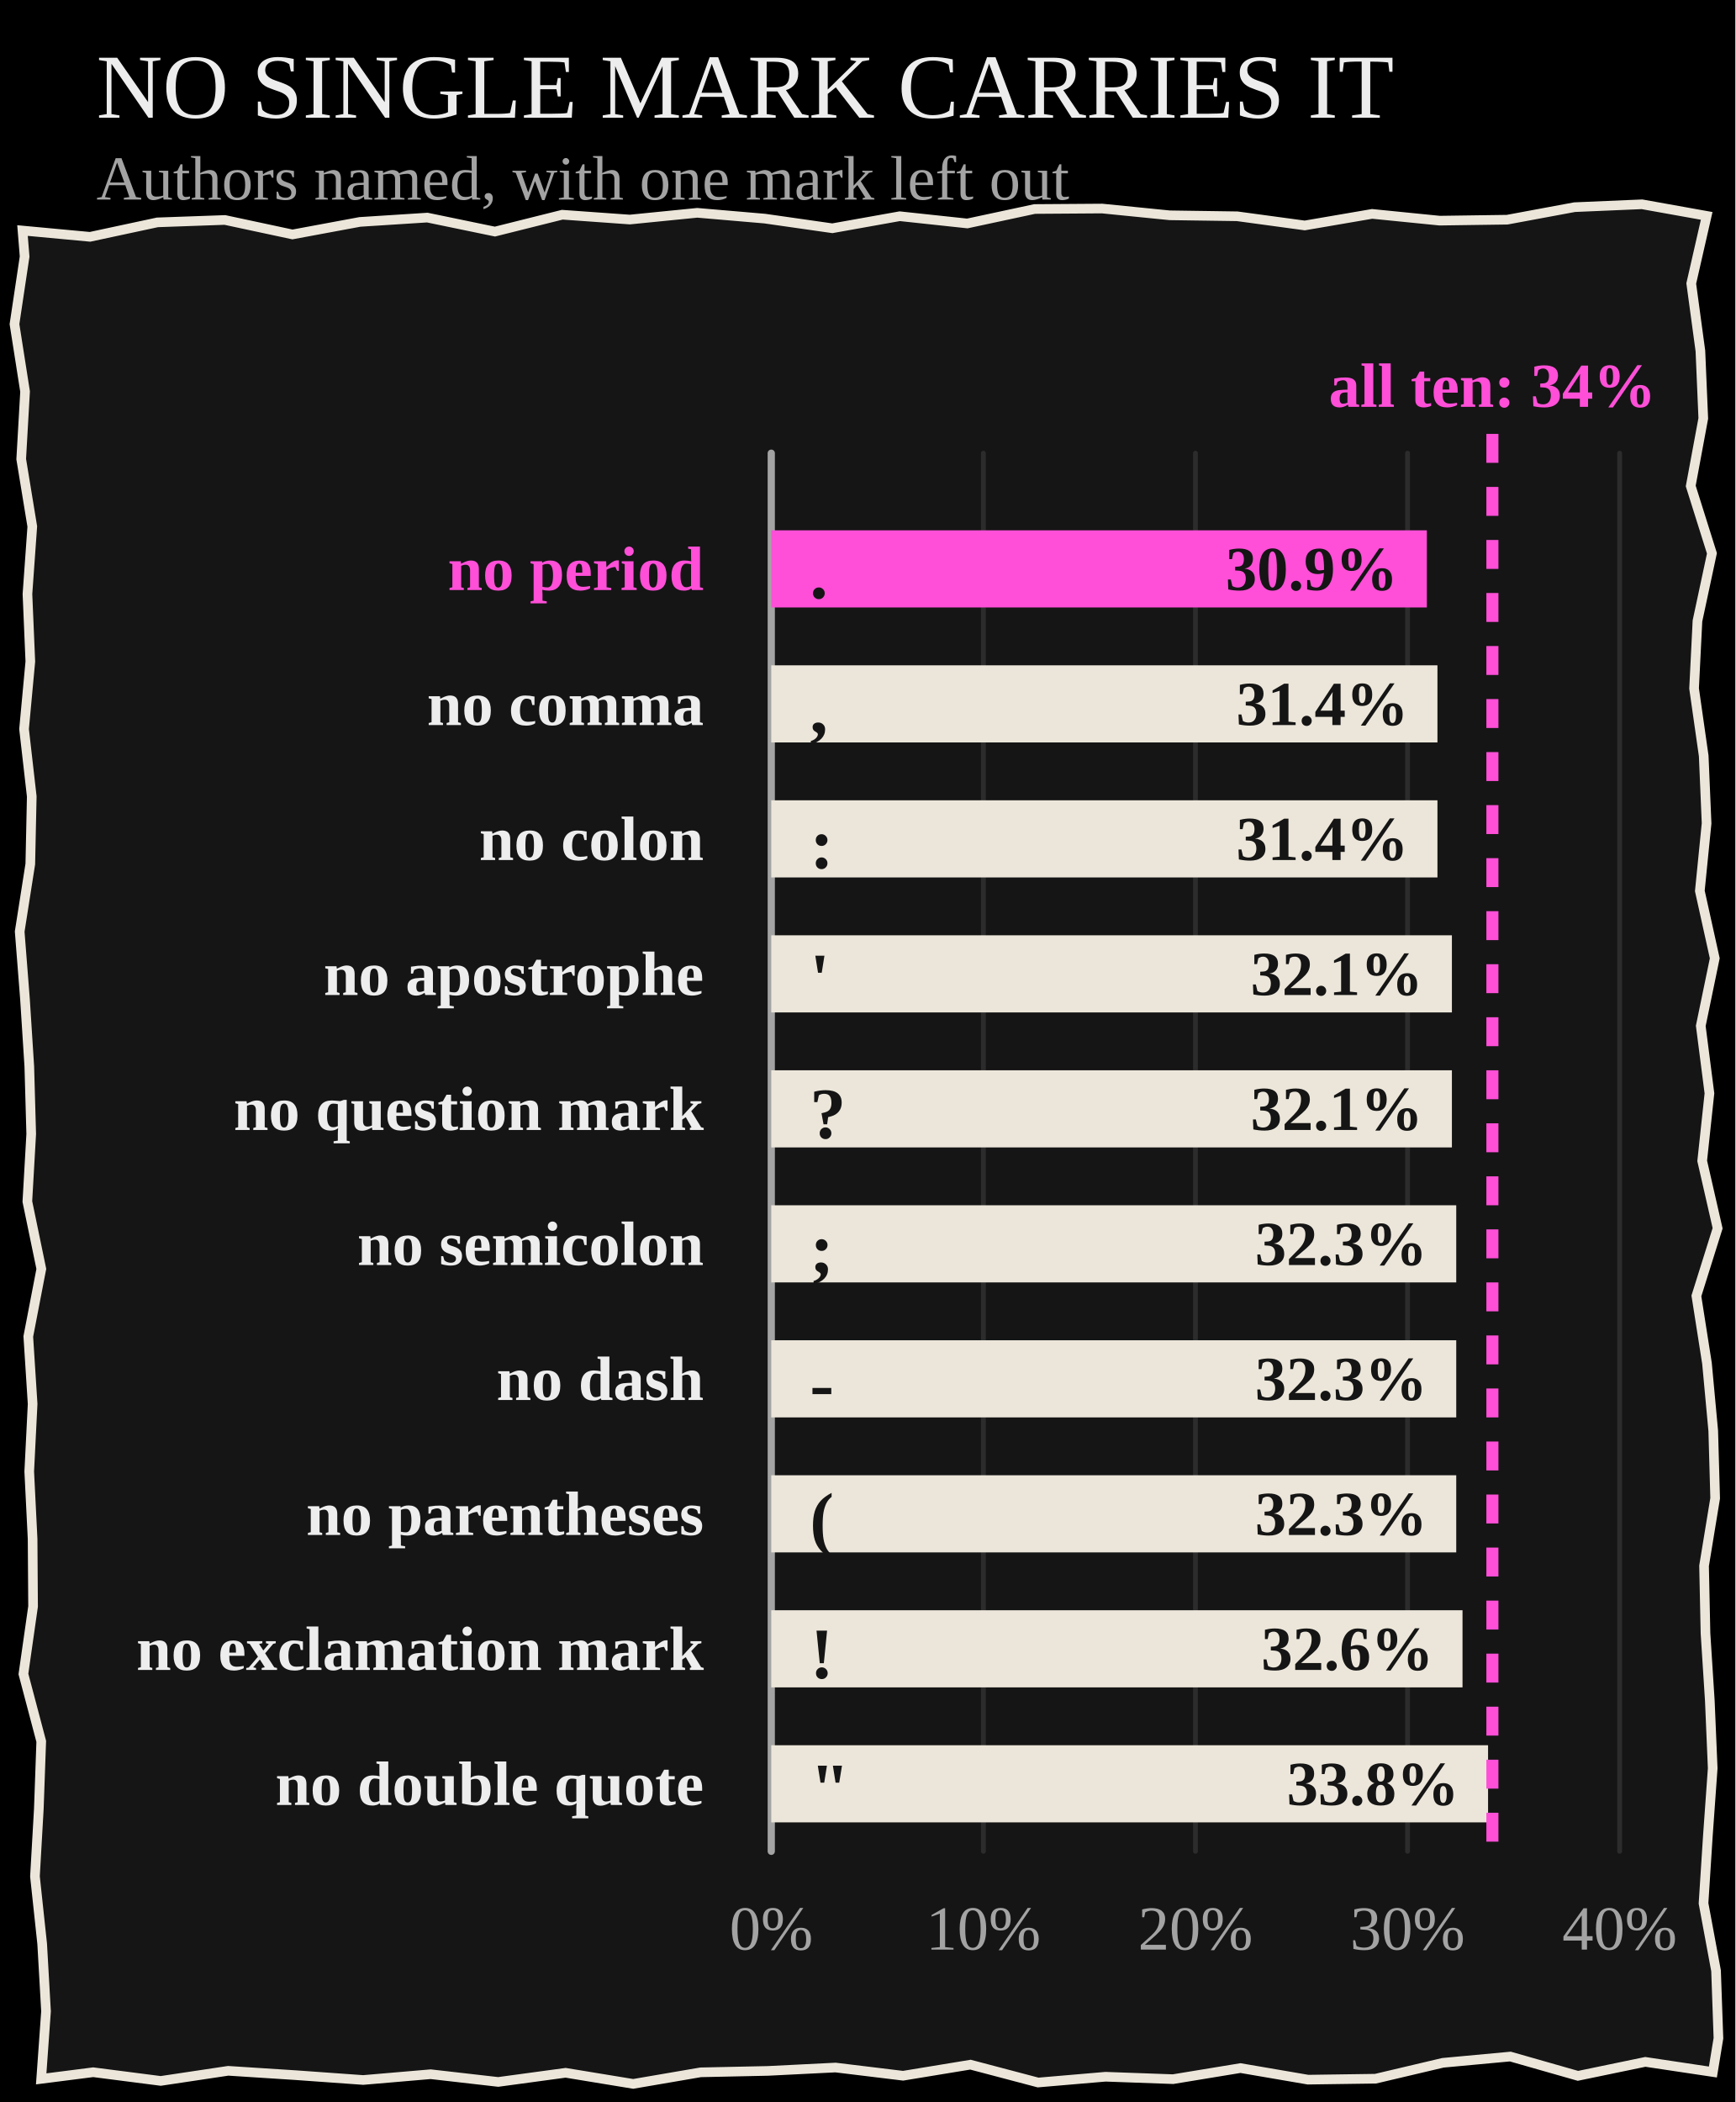
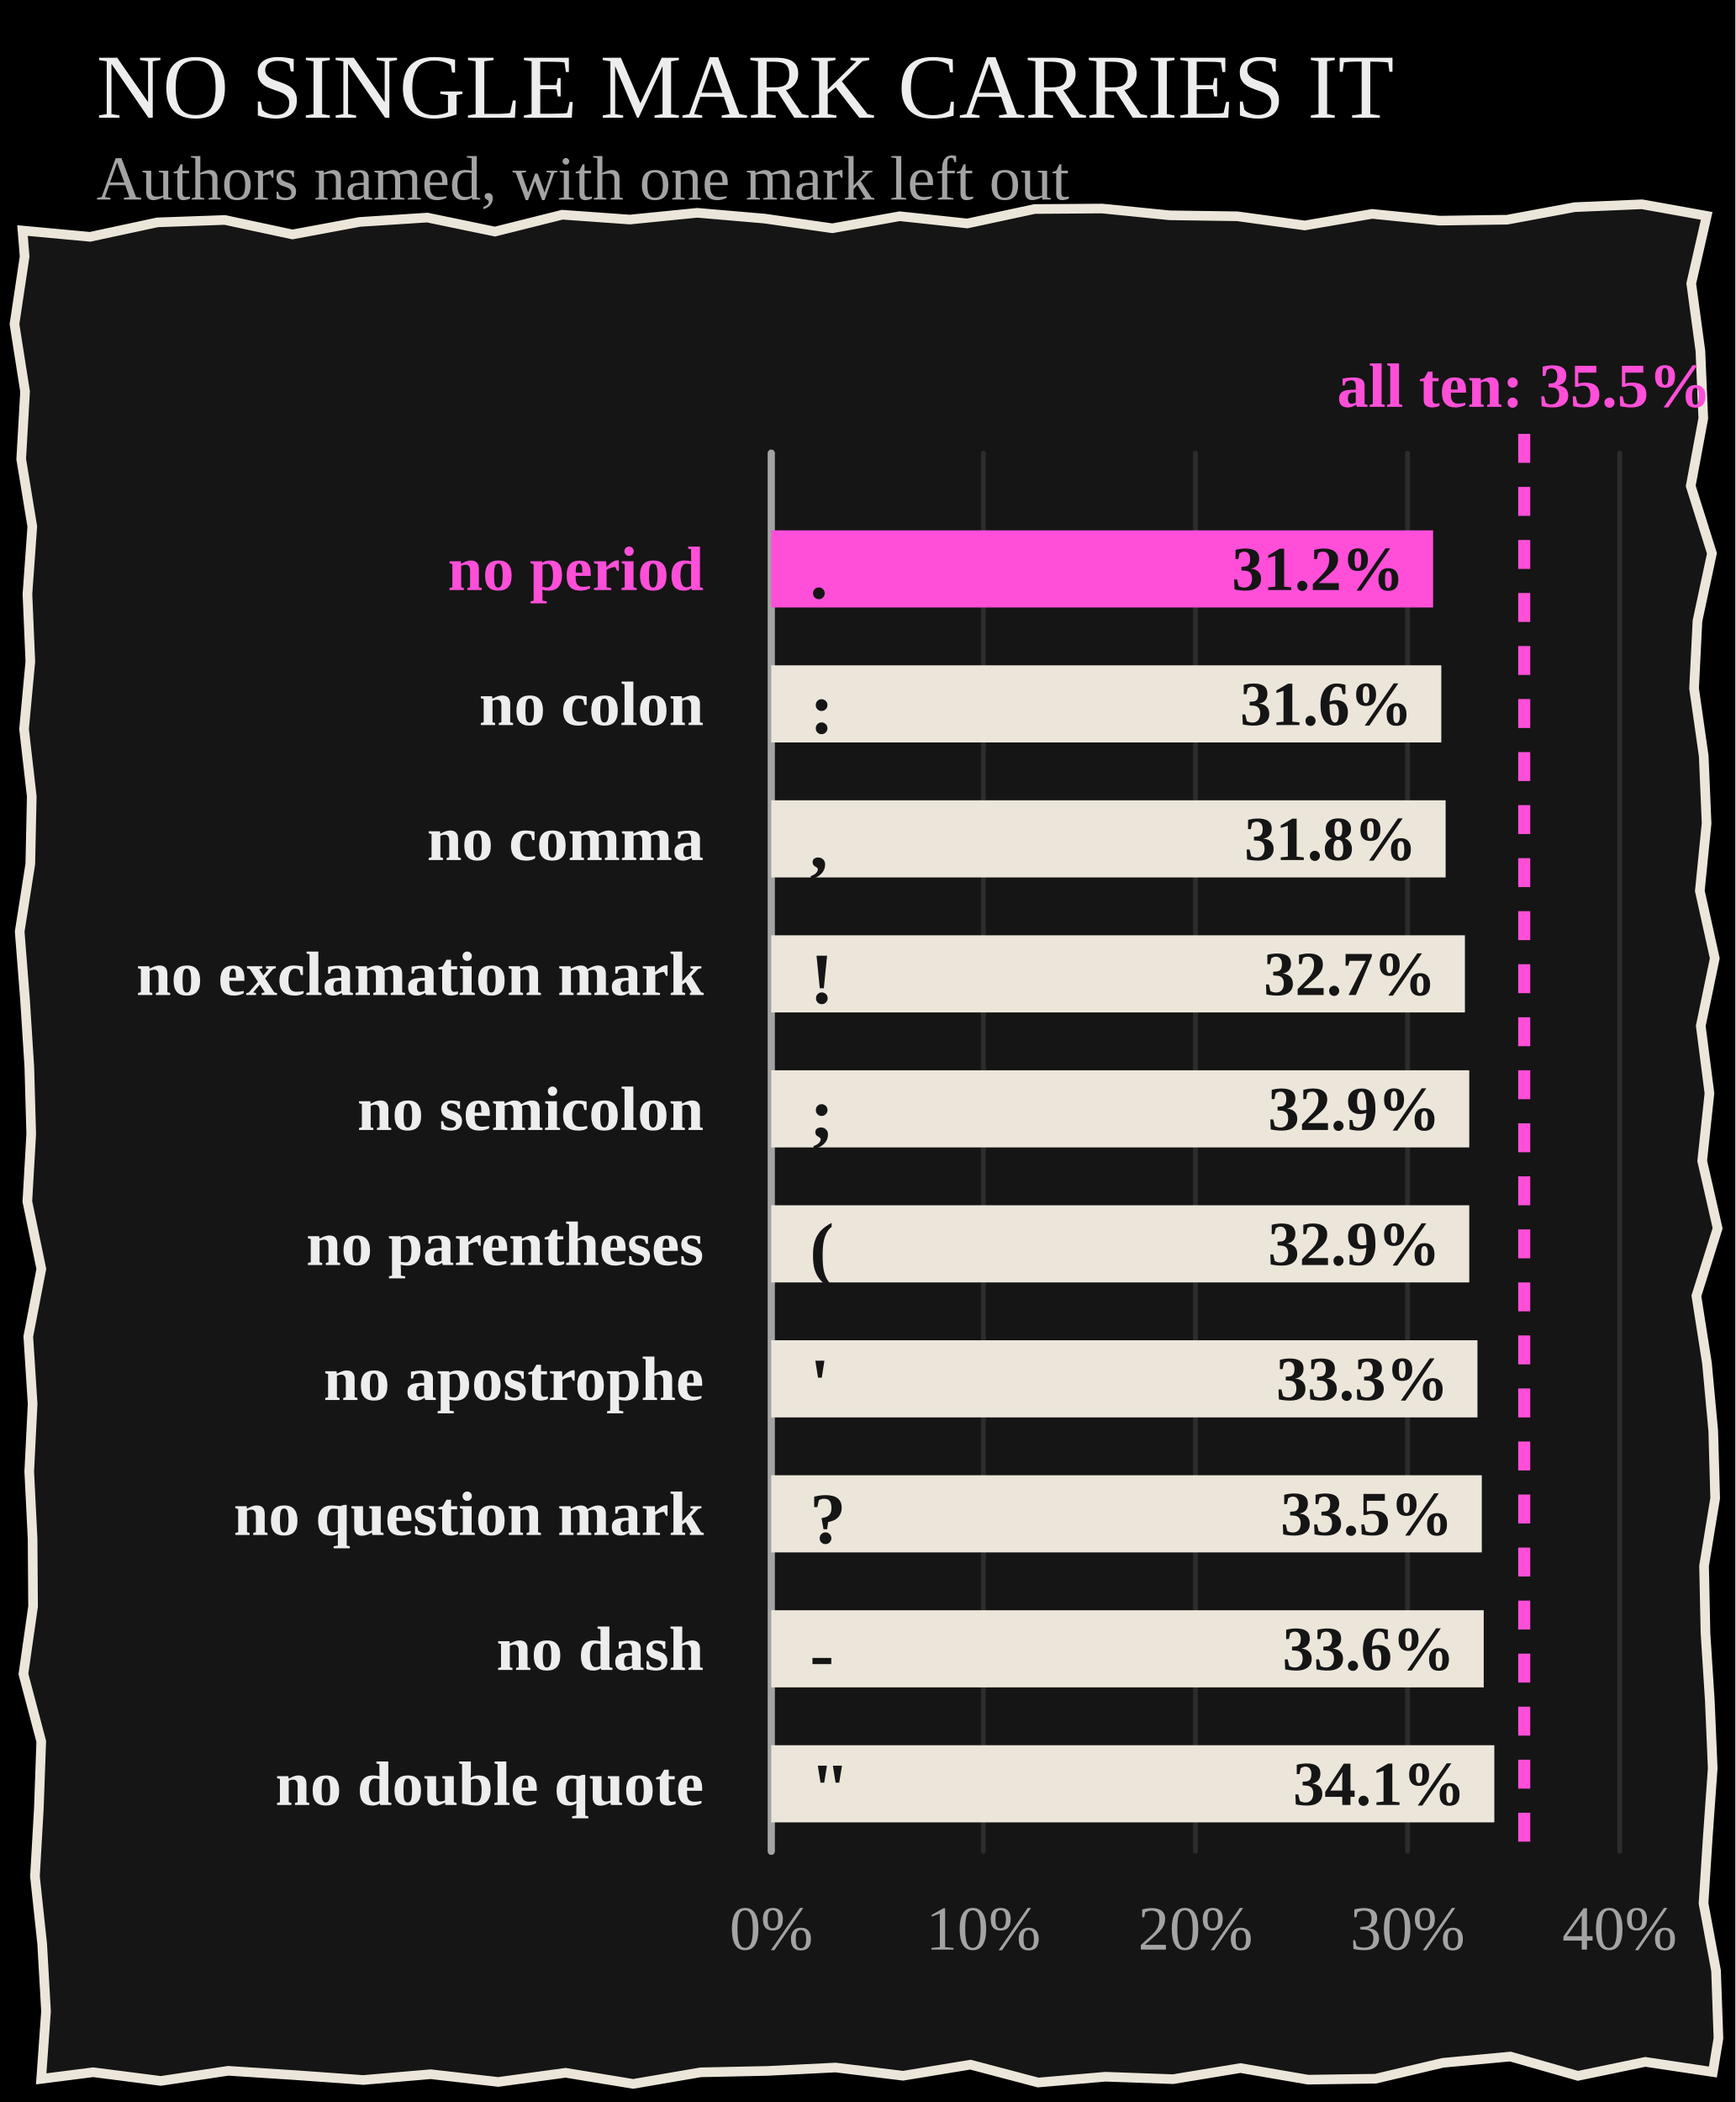
- <svg xmlns="http://www.w3.org/2000/svg" viewBox="0 0 360 436" width="360" height="436" role="img" aria-label="Bar chart: how often punctuation alone names the author when one of the ten tracked marks is left out of the fingerprint, against 34% with all ten. Without the period: 30.9%. Without the comma or the colon: 31.4%. Without the apostrophe or question mark: 32.1%. Without the semicolon, dash or parentheses: 32.3%. Without the exclamation mark: 32.6%. Without the double quote: 33.8%. No single mark carries the signature.">
+ <svg xmlns="http://www.w3.org/2000/svg" viewBox="0 0 360 436" width="360" height="436" role="img" aria-label="Bar chart: how often punctuation alone names the author when one of the ten tracked marks is left out of the fingerprint, against 35.5% with all ten, counting one copy of each work. Without the period: 31.2%. Without the colon: 31.6%. Without the comma: 31.8%. Without the exclamation mark: 32.7%. Without the semicolon or parentheses: 32.9%. Without the apostrophe: 33.3%. Without the question mark: 33.5%. Without the dash: 33.6%. Without the double quote: 34.1%. No single mark carries the signature.">
  <defs />
  <rect width="360" height="436" fill="#000000" />
  <path class="d-paper" d="M6,46.6 L20,48 L34,45.1 L48,44.7 L62,47.8 L76,45.3 L90,44.5 L104,47.5 L118,44.1 L132,45.2 L146,43.9 L160,45.2 L174,47.3 L188,44.9 L202,46.5 L216,43.6 L230,43.6 L244,45.1 L258,45.4 L272,47.4 L286,45.1 L300,46.6 L314,46.5 L328,44 L342,43.5 L355.4,46 L352.1,60 L353.9,74 L354.4,88 L351.7,102 L356,116 L352.9,130 L352.1,144 L354,158 L354.5,172 L353,186 L356,200 L353,214 L354.7,228 L353.1,242 L356.2,256 L351.7,270 L353.8,284 L355,298 L355.3,312 L352.9,326 L353.1,340 L353.9,354 L354.4,368 L353.3,382 L352.3,396 L354.8,410 L355.2,424 L354,431 L340,428.8 L326,431.6 L312,427.5 L298,428.7 L284,431.9 L270,432 L256,429.5 L242,431.7 L228,431.1 L214,432.2 L200,428.4 L186,430.6 L172,428.8 L158,429.4 L144,429.6 L130,431.9 L116,429.5 L102,431.3 L88,429.6 L74,430.7 L60,429.6 L46,428.6 L32,430.6 L18,428.7 L7.2,430 L8.3,416 L7.6,402 L6.2,388 L7.1,374 L7.7,360 L4.1,346 L6.2,332 L6.2,318 L5.6,304 L6.4,290 L5.6,276 L8.4,262 L5.6,248 L6.5,234 L6.2,220 L5.4,206 L4.4,192 L6.7,178 L7.1,164 L5.6,150 L7,136 L6.5,122 L7.6,108 L5.4,94 L6.3,80 L4.2,66 L6.4,52 Z" fill="#151515" stroke="#ece6da" stroke-width="2" transform="rotate(-0.4 180 238)" />
  <text x="20" y="18" font-family="var(--font-anton, Anton), Impact, sans-serif" font-size="19" fill="#ededed" text-anchor="start" dominant-baseline="central">NO SINGLE MARK CARRIES IT</text>
  <text x="20" y="37" font-family="var(--font-hanken-grotesk, 'Hanken Grotesk'), Arial, sans-serif" font-size="13" fill="#a3a3a3" text-anchor="start" dominant-baseline="central">Authors named, with one mark left out</text>
  <path d="M160,94 L160,384" fill="none" stroke="#a3a3a3" stroke-width="1.5" stroke-linecap="round" />
  <text x="160" y="400" font-family="var(--font-hanken-grotesk, 'Hanken Grotesk'), Arial, sans-serif" font-size="13" fill="#a3a3a3" text-anchor="middle" dominant-baseline="central">0%</text>
  <path d="M204,94 L204,384" fill="none" stroke="#2c2c2c" stroke-width="1" stroke-linecap="round" />
  <text x="204" y="400" font-family="var(--font-hanken-grotesk, 'Hanken Grotesk'), Arial, sans-serif" font-size="13" fill="#a3a3a3" text-anchor="middle" dominant-baseline="central">10%</text>
  <path d="M248,94 L248,384" fill="none" stroke="#2c2c2c" stroke-width="1" stroke-linecap="round" />
  <text x="248" y="400" font-family="var(--font-hanken-grotesk, 'Hanken Grotesk'), Arial, sans-serif" font-size="13" fill="#a3a3a3" text-anchor="middle" dominant-baseline="central">20%</text>
  <path d="M292,94 L292,384" fill="none" stroke="#2c2c2c" stroke-width="1" stroke-linecap="round" />
  <text x="292" y="400" font-family="var(--font-hanken-grotesk, 'Hanken Grotesk'), Arial, sans-serif" font-size="13" fill="#a3a3a3" text-anchor="middle" dominant-baseline="central">30%</text>
  <path d="M336,94 L336,384" fill="none" stroke="#2c2c2c" stroke-width="1" stroke-linecap="round" />
  <text x="336" y="400" font-family="var(--font-hanken-grotesk, 'Hanken Grotesk'), Arial, sans-serif" font-size="13" fill="#a3a3a3" text-anchor="middle" dominant-baseline="central">40%</text>
  <text x="146" y="118" font-family="var(--font-hanken-grotesk, 'Hanken Grotesk'), Arial, sans-serif" font-size="13" font-weight="600" fill="#ff4fd8" text-anchor="end" dominant-baseline="central">no period</text>
-   <text x="146" y="146" font-family="var(--font-hanken-grotesk, 'Hanken Grotesk'), Arial, sans-serif" font-size="13" font-weight="600" fill="#ededed" text-anchor="end" dominant-baseline="central">no comma</text>
-   <text x="146" y="174" font-family="var(--font-hanken-grotesk, 'Hanken Grotesk'), Arial, sans-serif" font-size="13" font-weight="600" fill="#ededed" text-anchor="end" dominant-baseline="central">no colon</text>
-   <text x="146" y="202" font-family="var(--font-hanken-grotesk, 'Hanken Grotesk'), Arial, sans-serif" font-size="13" font-weight="600" fill="#ededed" text-anchor="end" dominant-baseline="central">no apostrophe</text>
-   <text x="146" y="230" font-family="var(--font-hanken-grotesk, 'Hanken Grotesk'), Arial, sans-serif" font-size="13" font-weight="600" fill="#ededed" text-anchor="end" dominant-baseline="central">no question mark</text>
-   <text x="146" y="258" font-family="var(--font-hanken-grotesk, 'Hanken Grotesk'), Arial, sans-serif" font-size="13" font-weight="600" fill="#ededed" text-anchor="end" dominant-baseline="central">no semicolon</text>
-   <text x="146" y="286" font-family="var(--font-hanken-grotesk, 'Hanken Grotesk'), Arial, sans-serif" font-size="13" font-weight="600" fill="#ededed" text-anchor="end" dominant-baseline="central">no dash</text>
-   <text x="146" y="314" font-family="var(--font-hanken-grotesk, 'Hanken Grotesk'), Arial, sans-serif" font-size="13" font-weight="600" fill="#ededed" text-anchor="end" dominant-baseline="central">no parentheses</text>
-   <text x="146" y="342" font-family="var(--font-hanken-grotesk, 'Hanken Grotesk'), Arial, sans-serif" font-size="13" font-weight="600" fill="#ededed" text-anchor="end" dominant-baseline="central">no exclamation mark</text>
+   <text x="146" y="146" font-family="var(--font-hanken-grotesk, 'Hanken Grotesk'), Arial, sans-serif" font-size="13" font-weight="600" fill="#ededed" text-anchor="end" dominant-baseline="central">no colon</text>
+   <text x="146" y="174" font-family="var(--font-hanken-grotesk, 'Hanken Grotesk'), Arial, sans-serif" font-size="13" font-weight="600" fill="#ededed" text-anchor="end" dominant-baseline="central">no comma</text>
+   <text x="146" y="202" font-family="var(--font-hanken-grotesk, 'Hanken Grotesk'), Arial, sans-serif" font-size="13" font-weight="600" fill="#ededed" text-anchor="end" dominant-baseline="central">no exclamation mark</text>
+   <text x="146" y="230" font-family="var(--font-hanken-grotesk, 'Hanken Grotesk'), Arial, sans-serif" font-size="13" font-weight="600" fill="#ededed" text-anchor="end" dominant-baseline="central">no semicolon</text>
+   <text x="146" y="258" font-family="var(--font-hanken-grotesk, 'Hanken Grotesk'), Arial, sans-serif" font-size="13" font-weight="600" fill="#ededed" text-anchor="end" dominant-baseline="central">no parentheses</text>
+   <text x="146" y="286" font-family="var(--font-hanken-grotesk, 'Hanken Grotesk'), Arial, sans-serif" font-size="13" font-weight="600" fill="#ededed" text-anchor="end" dominant-baseline="central">no apostrophe</text>
+   <text x="146" y="314" font-family="var(--font-hanken-grotesk, 'Hanken Grotesk'), Arial, sans-serif" font-size="13" font-weight="600" fill="#ededed" text-anchor="end" dominant-baseline="central">no question mark</text>
+   <text x="146" y="342" font-family="var(--font-hanken-grotesk, 'Hanken Grotesk'), Arial, sans-serif" font-size="13" font-weight="600" fill="#ededed" text-anchor="end" dominant-baseline="central">no dash</text>
  <text x="146" y="370" font-family="var(--font-hanken-grotesk, 'Hanken Grotesk'), Arial, sans-serif" font-size="13" font-weight="600" fill="#ededed" text-anchor="end" dominant-baseline="central">no double quote</text>
-   <rect x="160" y="110" height="16" fill="#ff4fd8" width="136" />
+   <rect x="160" y="110" height="16" fill="#ff4fd8" width="137.3" />
  <text x="168" y="119" font-family="var(--font-hanken-grotesk, 'Hanken Grotesk'), Arial, sans-serif" font-size="15" font-weight="700" fill="#151515" dominant-baseline="central">.</text>
-   <text x="290" y="118" font-family="var(--font-hanken-grotesk, 'Hanken Grotesk'), Arial, sans-serif" font-size="13" font-weight="700" fill="#151515" text-anchor="end" dominant-baseline="central" opacity="1">30.9%</text>
-   <rect x="160" y="138" height="16" fill="#ece6da" width="138.2" />
-   <text x="168" y="147" font-family="var(--font-hanken-grotesk, 'Hanken Grotesk'), Arial, sans-serif" font-size="15" font-weight="700" fill="#151515" dominant-baseline="central">,</text>
-   <text x="292.2" y="146" font-family="var(--font-hanken-grotesk, 'Hanken Grotesk'), Arial, sans-serif" font-size="13" font-weight="700" fill="#151515" text-anchor="end" dominant-baseline="central" opacity="1">31.4%</text>
-   <rect x="160" y="166" height="16" fill="#ece6da" width="138.2" />
-   <text x="168" y="175" font-family="var(--font-hanken-grotesk, 'Hanken Grotesk'), Arial, sans-serif" font-size="15" font-weight="700" fill="#151515" dominant-baseline="central">:</text>
-   <text x="292.2" y="174" font-family="var(--font-hanken-grotesk, 'Hanken Grotesk'), Arial, sans-serif" font-size="13" font-weight="700" fill="#151515" text-anchor="end" dominant-baseline="central" opacity="1">31.4%</text>
-   <rect x="160" y="194" height="16" fill="#ece6da" width="141.2" />
-   <text x="168" y="203" font-family="var(--font-hanken-grotesk, 'Hanken Grotesk'), Arial, sans-serif" font-size="15" font-weight="700" fill="#151515" dominant-baseline="central">'</text>
-   <text x="295.2" y="202" font-family="var(--font-hanken-grotesk, 'Hanken Grotesk'), Arial, sans-serif" font-size="13" font-weight="700" fill="#151515" text-anchor="end" dominant-baseline="central" opacity="1">32.1%</text>
-   <rect x="160" y="222" height="16" fill="#ece6da" width="141.2" />
-   <text x="168" y="231" font-family="var(--font-hanken-grotesk, 'Hanken Grotesk'), Arial, sans-serif" font-size="15" font-weight="700" fill="#151515" dominant-baseline="central">?</text>
-   <text x="295.2" y="230" font-family="var(--font-hanken-grotesk, 'Hanken Grotesk'), Arial, sans-serif" font-size="13" font-weight="700" fill="#151515" text-anchor="end" dominant-baseline="central" opacity="1">32.1%</text>
-   <rect x="160" y="250" height="16" fill="#ece6da" width="142.1" />
-   <text x="168" y="259" font-family="var(--font-hanken-grotesk, 'Hanken Grotesk'), Arial, sans-serif" font-size="15" font-weight="700" fill="#151515" dominant-baseline="central">;</text>
-   <text x="296.1" y="258" font-family="var(--font-hanken-grotesk, 'Hanken Grotesk'), Arial, sans-serif" font-size="13" font-weight="700" fill="#151515" text-anchor="end" dominant-baseline="central" opacity="1">32.3%</text>
-   <rect x="160" y="278" height="16" fill="#ece6da" width="142.1" />
-   <text x="168" y="287" font-family="var(--font-hanken-grotesk, 'Hanken Grotesk'), Arial, sans-serif" font-size="15" font-weight="700" fill="#151515" dominant-baseline="central">-</text>
-   <text x="296.1" y="286" font-family="var(--font-hanken-grotesk, 'Hanken Grotesk'), Arial, sans-serif" font-size="13" font-weight="700" fill="#151515" text-anchor="end" dominant-baseline="central" opacity="1">32.3%</text>
-   <rect x="160" y="306" height="16" fill="#ece6da" width="142.1" />
-   <text x="168" y="315" font-family="var(--font-hanken-grotesk, 'Hanken Grotesk'), Arial, sans-serif" font-size="15" font-weight="700" fill="#151515" dominant-baseline="central">(</text>
-   <text x="296.1" y="314" font-family="var(--font-hanken-grotesk, 'Hanken Grotesk'), Arial, sans-serif" font-size="13" font-weight="700" fill="#151515" text-anchor="end" dominant-baseline="central" opacity="1">32.3%</text>
-   <rect x="160" y="334" height="16" fill="#ece6da" width="143.4" />
-   <text x="168" y="343" font-family="var(--font-hanken-grotesk, 'Hanken Grotesk'), Arial, sans-serif" font-size="15" font-weight="700" fill="#151515" dominant-baseline="central">!</text>
-   <text x="297.4" y="342" font-family="var(--font-hanken-grotesk, 'Hanken Grotesk'), Arial, sans-serif" font-size="13" font-weight="700" fill="#151515" text-anchor="end" dominant-baseline="central" opacity="1">32.6%</text>
-   <rect x="160" y="362" height="16" fill="#ece6da" width="148.7" />
+   <text x="291.3" y="118" font-family="var(--font-hanken-grotesk, 'Hanken Grotesk'), Arial, sans-serif" font-size="13" font-weight="700" fill="#151515" text-anchor="end" dominant-baseline="central" opacity="1">31.2%</text>
+   <rect x="160" y="138" height="16" fill="#ece6da" width="139" />
+   <text x="168" y="147" font-family="var(--font-hanken-grotesk, 'Hanken Grotesk'), Arial, sans-serif" font-size="15" font-weight="700" fill="#151515" dominant-baseline="central">:</text>
+   <text x="293" y="146" font-family="var(--font-hanken-grotesk, 'Hanken Grotesk'), Arial, sans-serif" font-size="13" font-weight="700" fill="#151515" text-anchor="end" dominant-baseline="central" opacity="1">31.6%</text>
+   <rect x="160" y="166" height="16" fill="#ece6da" width="139.9" />
+   <text x="168" y="175" font-family="var(--font-hanken-grotesk, 'Hanken Grotesk'), Arial, sans-serif" font-size="15" font-weight="700" fill="#151515" dominant-baseline="central">,</text>
+   <text x="293.9" y="174" font-family="var(--font-hanken-grotesk, 'Hanken Grotesk'), Arial, sans-serif" font-size="13" font-weight="700" fill="#151515" text-anchor="end" dominant-baseline="central" opacity="1">31.8%</text>
+   <rect x="160" y="194" height="16" fill="#ece6da" width="143.9" />
+   <text x="168" y="203" font-family="var(--font-hanken-grotesk, 'Hanken Grotesk'), Arial, sans-serif" font-size="15" font-weight="700" fill="#151515" dominant-baseline="central">!</text>
+   <text x="297.9" y="202" font-family="var(--font-hanken-grotesk, 'Hanken Grotesk'), Arial, sans-serif" font-size="13" font-weight="700" fill="#151515" text-anchor="end" dominant-baseline="central" opacity="1">32.7%</text>
+   <rect x="160" y="222" height="16" fill="#ece6da" width="144.8" />
+   <text x="168" y="231" font-family="var(--font-hanken-grotesk, 'Hanken Grotesk'), Arial, sans-serif" font-size="15" font-weight="700" fill="#151515" dominant-baseline="central">;</text>
+   <text x="298.8" y="230" font-family="var(--font-hanken-grotesk, 'Hanken Grotesk'), Arial, sans-serif" font-size="13" font-weight="700" fill="#151515" text-anchor="end" dominant-baseline="central" opacity="1">32.9%</text>
+   <rect x="160" y="250" height="16" fill="#ece6da" width="144.8" />
+   <text x="168" y="259" font-family="var(--font-hanken-grotesk, 'Hanken Grotesk'), Arial, sans-serif" font-size="15" font-weight="700" fill="#151515" dominant-baseline="central">(</text>
+   <text x="298.8" y="258" font-family="var(--font-hanken-grotesk, 'Hanken Grotesk'), Arial, sans-serif" font-size="13" font-weight="700" fill="#151515" text-anchor="end" dominant-baseline="central" opacity="1">32.9%</text>
+   <rect x="160" y="278" height="16" fill="#ece6da" width="146.5" />
+   <text x="168" y="287" font-family="var(--font-hanken-grotesk, 'Hanken Grotesk'), Arial, sans-serif" font-size="15" font-weight="700" fill="#151515" dominant-baseline="central">'</text>
+   <text x="300.5" y="286" font-family="var(--font-hanken-grotesk, 'Hanken Grotesk'), Arial, sans-serif" font-size="13" font-weight="700" fill="#151515" text-anchor="end" dominant-baseline="central" opacity="1">33.3%</text>
+   <rect x="160" y="306" height="16" fill="#ece6da" width="147.4" />
+   <text x="168" y="315" font-family="var(--font-hanken-grotesk, 'Hanken Grotesk'), Arial, sans-serif" font-size="15" font-weight="700" fill="#151515" dominant-baseline="central">?</text>
+   <text x="301.4" y="314" font-family="var(--font-hanken-grotesk, 'Hanken Grotesk'), Arial, sans-serif" font-size="13" font-weight="700" fill="#151515" text-anchor="end" dominant-baseline="central" opacity="1">33.5%</text>
+   <rect x="160" y="334" height="16" fill="#ece6da" width="147.8" />
+   <text x="168" y="343" font-family="var(--font-hanken-grotesk, 'Hanken Grotesk'), Arial, sans-serif" font-size="15" font-weight="700" fill="#151515" dominant-baseline="central">-</text>
+   <text x="301.8" y="342" font-family="var(--font-hanken-grotesk, 'Hanken Grotesk'), Arial, sans-serif" font-size="13" font-weight="700" fill="#151515" text-anchor="end" dominant-baseline="central" opacity="1">33.6%</text>
+   <rect x="160" y="362" height="16" fill="#ece6da" width="150" />
  <text x="168" y="371" font-family="var(--font-hanken-grotesk, 'Hanken Grotesk'), Arial, sans-serif" font-size="15" font-weight="700" fill="#151515" dominant-baseline="central">"</text>
-   <text x="302.7" y="370" font-family="var(--font-hanken-grotesk, 'Hanken Grotesk'), Arial, sans-serif" font-size="13" font-weight="700" fill="#151515" text-anchor="end" dominant-baseline="central" opacity="1">33.8%</text>
-   <line x1="309.6" x2="309.6" y1="90" y2="386" stroke="#ff4fd8" stroke-width="2.5" stroke-dasharray="6 5" />
-   <text x="309.6" y="80" font-family="var(--font-hanken-grotesk, 'Hanken Grotesk'), Arial, sans-serif" font-size="13" font-weight="700" fill="#ff4fd8" text-anchor="middle" dominant-baseline="central">all ten: 34%</text>
+   <text x="304" y="370" font-family="var(--font-hanken-grotesk, 'Hanken Grotesk'), Arial, sans-serif" font-size="13" font-weight="700" fill="#151515" text-anchor="end" dominant-baseline="central" opacity="1">34.1%</text>
+   <line x1="316.2" x2="316.2" y1="90" y2="386" stroke="#ff4fd8" stroke-width="2.5" stroke-dasharray="6 5" />
+   <text x="316.2" y="80" font-family="var(--font-hanken-grotesk, 'Hanken Grotesk'), Arial, sans-serif" font-size="13" font-weight="700" fill="#ff4fd8" text-anchor="middle" dominant-baseline="central">all ten: 35.5%</text>
</svg>
